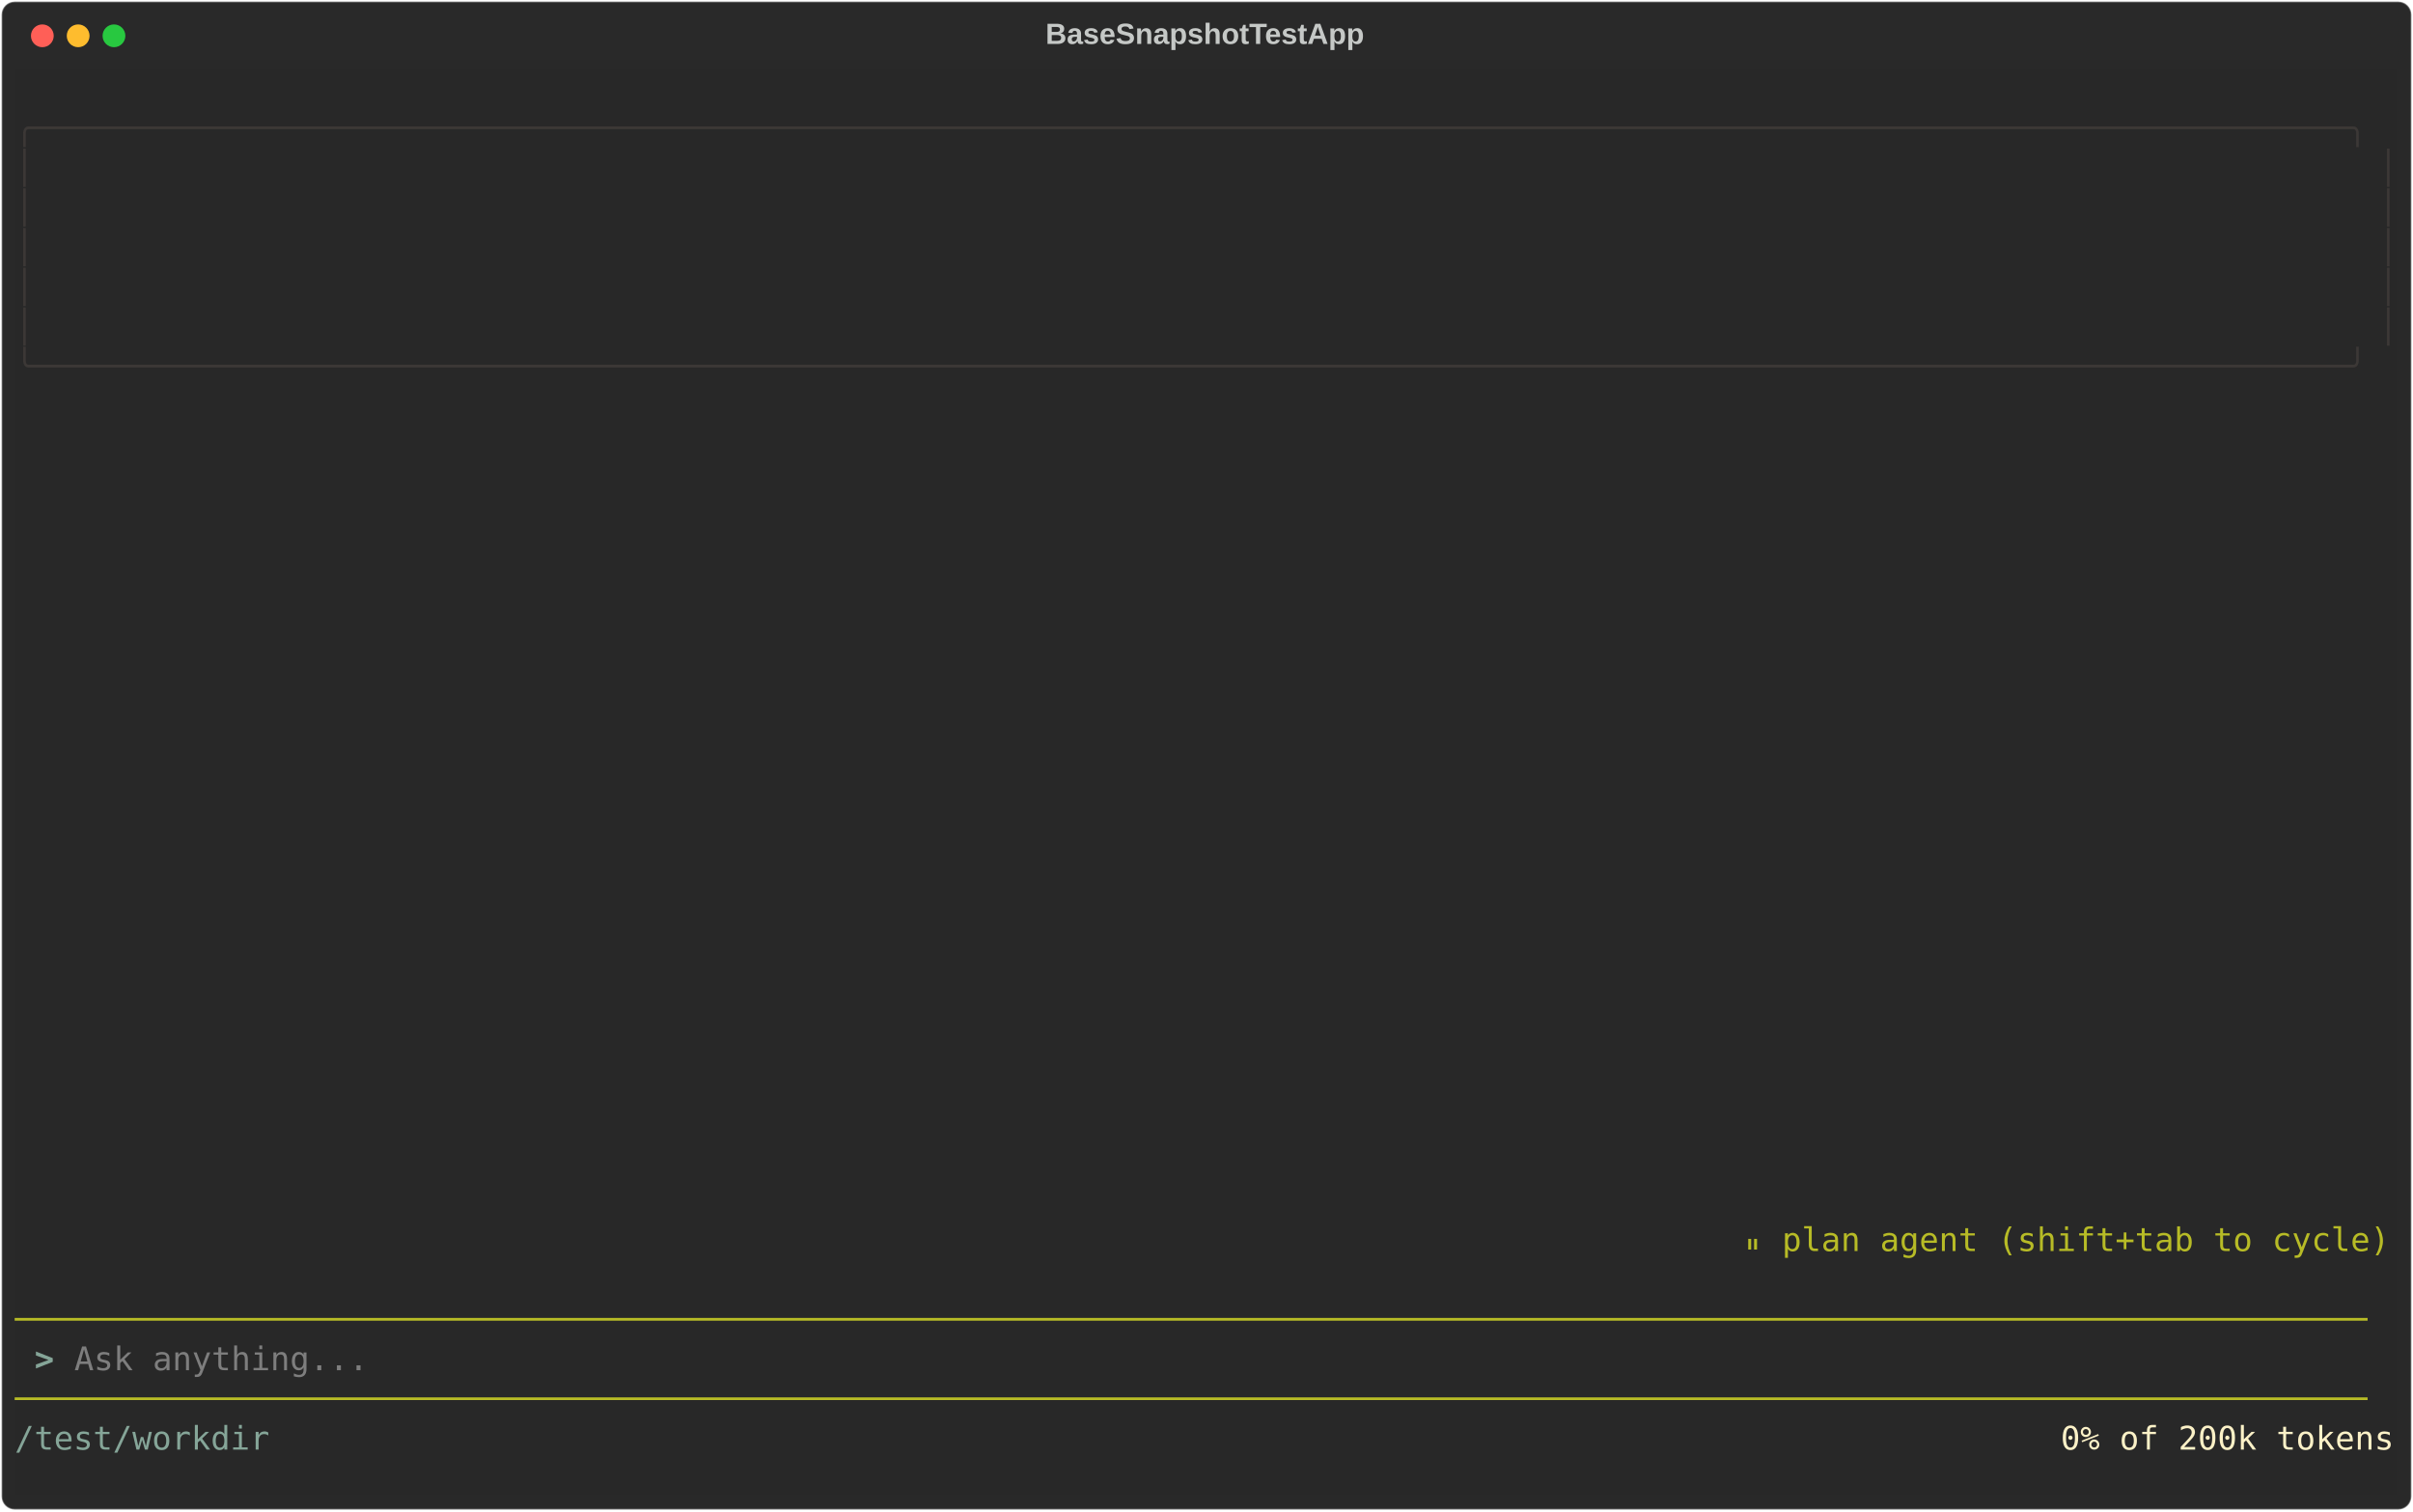
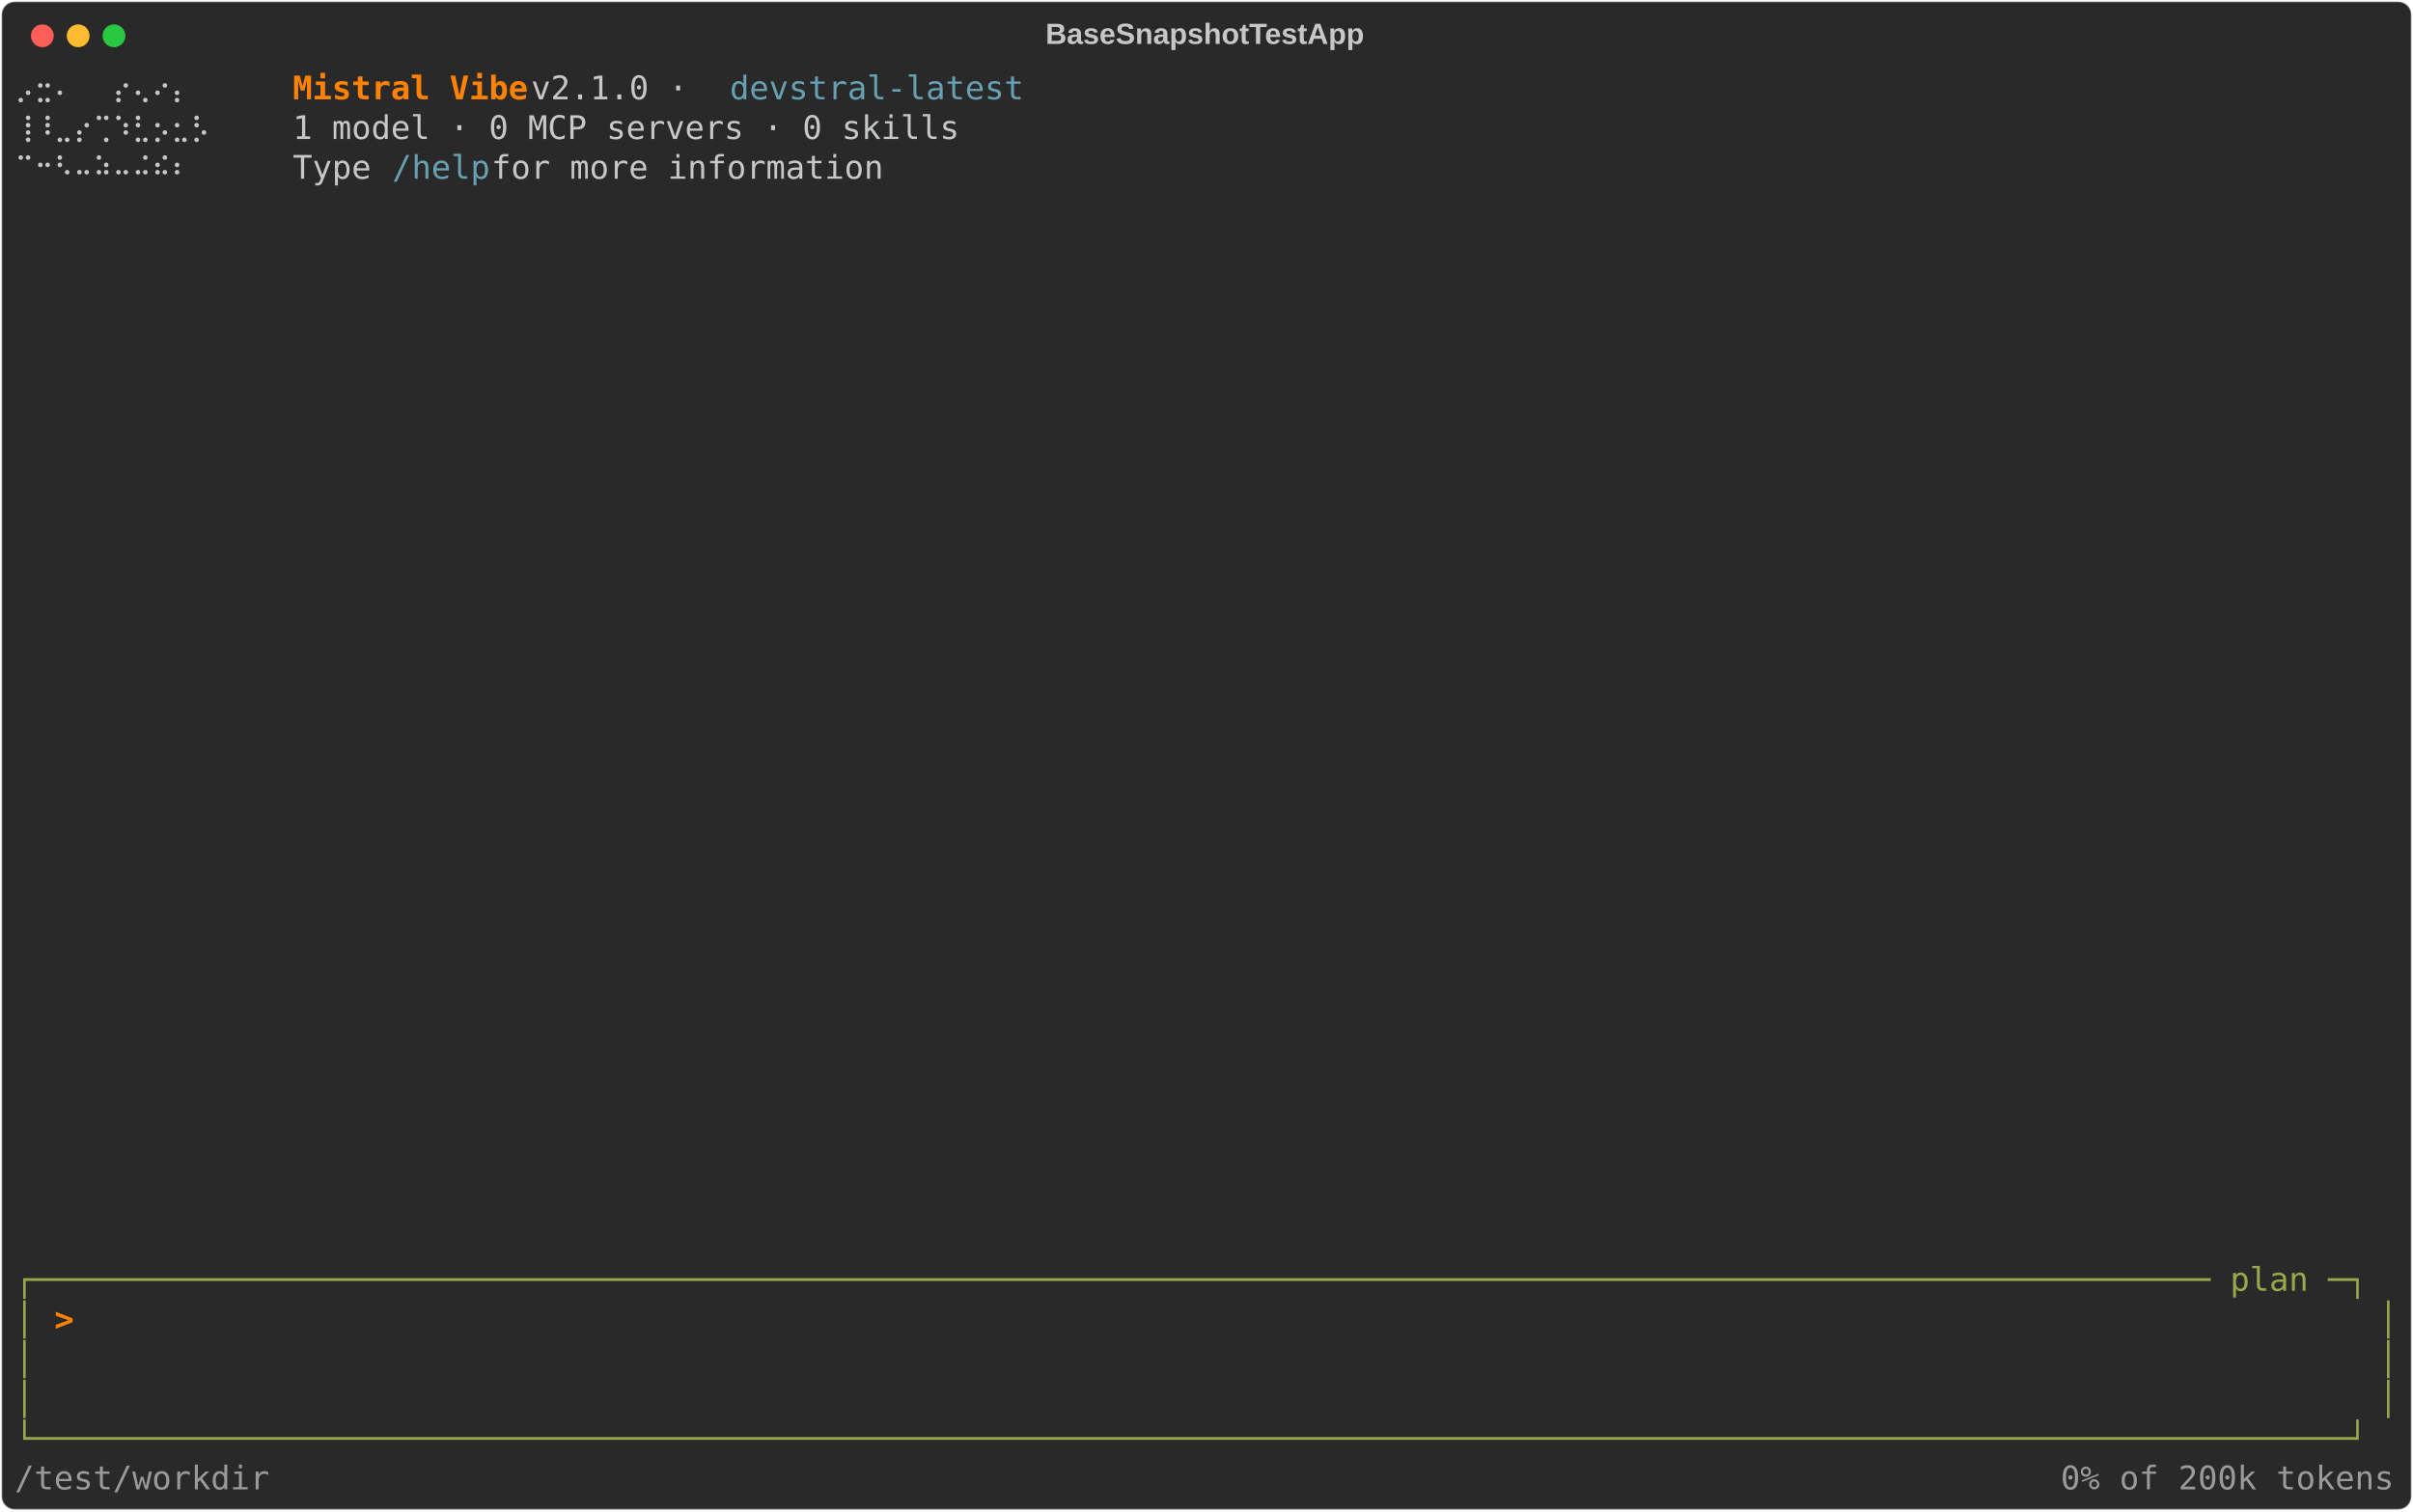
<svg xmlns="http://www.w3.org/2000/svg" class="rich-terminal" viewBox="0 0 1482 928.4">
  <style>

    @font-face {
        font-family: "Fira Code";
        src: local("FiraCode-Regular"),
                url("https://cdnjs.cloudflare.com/ajax/libs/firacode/6.2.0/woff2/FiraCode-Regular.woff2") format("woff2"),
                url("https://cdnjs.cloudflare.com/ajax/libs/firacode/6.2.0/woff/FiraCode-Regular.woff") format("woff");
        font-style: normal;
        font-weight: 400;
    }
    @font-face {
        font-family: "Fira Code";
        src: local("FiraCode-Bold"),
                url("https://cdnjs.cloudflare.com/ajax/libs/firacode/6.2.0/woff2/FiraCode-Bold.woff2") format("woff2"),
                url("https://cdnjs.cloudflare.com/ajax/libs/firacode/6.2.0/woff/FiraCode-Bold.woff") format("woff");
        font-style: bold;
        font-weight: 700;
    }

    .terminal-matrix {
        font-family: Fira Code, monospace;
        font-size: 20px;
        line-height: 24.4px;
        font-variant-east-asian: full-width;
    }

    .terminal-title {
        font-size: 18px;
        font-weight: bold;
        font-family: arial;
    }

    .terminal-r1 { fill: #c5c8c6 }
- .terminal-r2 { fill: #3c3836 }
- .terminal-r3 { fill: #fbf1c7 }
- .terminal-r4 { fill: #b7bb26 }
- .terminal-r5 { fill: #85a598;font-weight: bold }
- .terminal-r6 { fill: #7e7e7e }
- .terminal-r7 { fill: #85a598 }
+ .terminal-r2 { fill: #ff8205;font-weight: bold }
+ .terminal-r3 { fill: #68a0b3 }
+ .terminal-r4 { fill: #98a84b }
+ .terminal-r5 { fill: #9a9b99 }
    </style>
  <defs>
    <clipPath id="terminal-clip-terminal">
      <rect x="0" y="0" width="1463.0" height="877.4" />
    </clipPath>
    <clipPath id="terminal-line-0">
      <rect x="0" y="1.5" width="1464" height="24.65" />
    </clipPath>
    <clipPath id="terminal-line-1">
      <rect x="0" y="25.9" width="1464" height="24.65" />
    </clipPath>
    <clipPath id="terminal-line-2">
      <rect x="0" y="50.3" width="1464" height="24.65" />
    </clipPath>
    <clipPath id="terminal-line-3">
      <rect x="0" y="74.7" width="1464" height="24.65" />
    </clipPath>
    <clipPath id="terminal-line-4">
      <rect x="0" y="99.1" width="1464" height="24.65" />
    </clipPath>
    <clipPath id="terminal-line-5">
      <rect x="0" y="123.5" width="1464" height="24.65" />
    </clipPath>
    <clipPath id="terminal-line-6">
      <rect x="0" y="147.9" width="1464" height="24.65" />
    </clipPath>
    <clipPath id="terminal-line-7">
      <rect x="0" y="172.3" width="1464" height="24.65" />
    </clipPath>
    <clipPath id="terminal-line-8">
      <rect x="0" y="196.7" width="1464" height="24.65" />
    </clipPath>
    <clipPath id="terminal-line-9">
      <rect x="0" y="221.1" width="1464" height="24.65" />
    </clipPath>
    <clipPath id="terminal-line-10">
      <rect x="0" y="245.5" width="1464" height="24.65" />
    </clipPath>
    <clipPath id="terminal-line-11">
      <rect x="0" y="269.9" width="1464" height="24.65" />
    </clipPath>
    <clipPath id="terminal-line-12">
      <rect x="0" y="294.3" width="1464" height="24.65" />
    </clipPath>
    <clipPath id="terminal-line-13">
      <rect x="0" y="318.7" width="1464" height="24.65" />
    </clipPath>
    <clipPath id="terminal-line-14">
      <rect x="0" y="343.1" width="1464" height="24.65" />
    </clipPath>
    <clipPath id="terminal-line-15">
      <rect x="0" y="367.5" width="1464" height="24.65" />
    </clipPath>
    <clipPath id="terminal-line-16">
      <rect x="0" y="391.9" width="1464" height="24.65" />
    </clipPath>
    <clipPath id="terminal-line-17">
      <rect x="0" y="416.3" width="1464" height="24.65" />
    </clipPath>
    <clipPath id="terminal-line-18">
      <rect x="0" y="440.7" width="1464" height="24.65" />
    </clipPath>
    <clipPath id="terminal-line-19">
      <rect x="0" y="465.1" width="1464" height="24.65" />
    </clipPath>
    <clipPath id="terminal-line-20">
      <rect x="0" y="489.5" width="1464" height="24.65" />
    </clipPath>
    <clipPath id="terminal-line-21">
      <rect x="0" y="513.9" width="1464" height="24.65" />
    </clipPath>
    <clipPath id="terminal-line-22">
      <rect x="0" y="538.3" width="1464" height="24.65" />
    </clipPath>
    <clipPath id="terminal-line-23">
      <rect x="0" y="562.7" width="1464" height="24.65" />
    </clipPath>
    <clipPath id="terminal-line-24">
      <rect x="0" y="587.1" width="1464" height="24.65" />
    </clipPath>
    <clipPath id="terminal-line-25">
      <rect x="0" y="611.5" width="1464" height="24.65" />
    </clipPath>
    <clipPath id="terminal-line-26">
      <rect x="0" y="635.9" width="1464" height="24.65" />
    </clipPath>
    <clipPath id="terminal-line-27">
      <rect x="0" y="660.3" width="1464" height="24.65" />
    </clipPath>
    <clipPath id="terminal-line-28">
      <rect x="0" y="684.7" width="1464" height="24.65" />
    </clipPath>
    <clipPath id="terminal-line-29">
      <rect x="0" y="709.1" width="1464" height="24.65" />
    </clipPath>
    <clipPath id="terminal-line-30">
      <rect x="0" y="733.5" width="1464" height="24.65" />
    </clipPath>
    <clipPath id="terminal-line-31">
      <rect x="0" y="757.9" width="1464" height="24.65" />
    </clipPath>
    <clipPath id="terminal-line-32">
      <rect x="0" y="782.3" width="1464" height="24.65" />
    </clipPath>
    <clipPath id="terminal-line-33">
      <rect x="0" y="806.7" width="1464" height="24.65" />
    </clipPath>
    <clipPath id="terminal-line-34">
      <rect x="0" y="831.1" width="1464" height="24.65" />
    </clipPath>
  </defs>
  <rect fill="#292929" stroke="rgba(255,255,255,0.35)" stroke-width="1" x="1" y="1" width="1480" height="926.4" rx="8" />
  <text class="terminal-title" fill="#c5c8c6" text-anchor="middle" x="740" y="27">BaseSnapshotTestApp</text>
  <g transform="translate(26,22)">
    <circle cx="0" cy="0" r="7" fill="#ff5f57" />
    <circle cx="22" cy="0" r="7" fill="#febc2e" />
    <circle cx="44" cy="0" r="7" fill="#28c840" />
  </g>
  <g transform="translate(9, 41)" clip-path="url(#terminal-clip-terminal)">
-     <rect fill="#282828" x="0" y="1.5" width="1464" height="24.65" shape-rendering="crispEdges" />
-     <rect fill="#282828" x="0" y="25.9" width="1464" height="24.65" shape-rendering="crispEdges" />
-     <rect fill="#282828" x="0" y="50.3" width="12.2" height="24.65" shape-rendering="crispEdges" />
-     <rect fill="#282828" x="12.2" y="50.3" width="1439.6" height="24.65" shape-rendering="crispEdges" />
-     <rect fill="#282828" x="1451.8" y="50.3" width="12.2" height="24.65" shape-rendering="crispEdges" />
-     <rect fill="#282828" x="0" y="74.7" width="12.2" height="24.65" shape-rendering="crispEdges" />
-     <rect fill="#282828" x="12.2" y="74.7" width="1439.6" height="24.65" shape-rendering="crispEdges" />
-     <rect fill="#282828" x="1451.8" y="74.7" width="12.2" height="24.65" shape-rendering="crispEdges" />
-     <rect fill="#282828" x="0" y="99.1" width="12.2" height="24.65" shape-rendering="crispEdges" />
-     <rect fill="#282828" x="12.2" y="99.1" width="707.6" height="24.65" shape-rendering="crispEdges" />
-     <rect fill="#282828" x="719.8" y="99.1" width="12.2" height="24.65" shape-rendering="crispEdges" />
-     <rect fill="#282828" x="732" y="99.1" width="719.8" height="24.65" shape-rendering="crispEdges" />
-     <rect fill="#282828" x="1451.8" y="99.1" width="12.2" height="24.65" shape-rendering="crispEdges" />
-     <rect fill="#282828" x="0" y="123.5" width="12.2" height="24.65" shape-rendering="crispEdges" />
-     <rect fill="#282828" x="12.2" y="123.5" width="1439.6" height="24.65" shape-rendering="crispEdges" />
-     <rect fill="#282828" x="1451.8" y="123.5" width="12.2" height="24.65" shape-rendering="crispEdges" />
-     <rect fill="#282828" x="0" y="147.9" width="12.2" height="24.65" shape-rendering="crispEdges" />
-     <rect fill="#282828" x="12.2" y="147.9" width="1439.6" height="24.65" shape-rendering="crispEdges" />
-     <rect fill="#282828" x="1451.8" y="147.9" width="12.2" height="24.65" shape-rendering="crispEdges" />
-     <rect fill="#282828" x="0" y="172.3" width="1464" height="24.65" shape-rendering="crispEdges" />
-     <rect fill="#282828" x="0" y="196.7" width="1464" height="24.65" shape-rendering="crispEdges" />
-     <rect fill="#282828" x="0" y="221.1" width="1464" height="24.65" shape-rendering="crispEdges" />
-     <rect fill="#282828" x="0" y="245.5" width="1464" height="24.65" shape-rendering="crispEdges" />
-     <rect fill="#282828" x="0" y="269.9" width="1464" height="24.65" shape-rendering="crispEdges" />
-     <rect fill="#282828" x="0" y="294.3" width="1464" height="24.65" shape-rendering="crispEdges" />
-     <rect fill="#282828" x="0" y="318.7" width="1464" height="24.65" shape-rendering="crispEdges" />
-     <rect fill="#282828" x="0" y="343.1" width="1464" height="24.65" shape-rendering="crispEdges" />
-     <rect fill="#282828" x="0" y="367.5" width="1464" height="24.65" shape-rendering="crispEdges" />
-     <rect fill="#282828" x="0" y="391.9" width="1464" height="24.65" shape-rendering="crispEdges" />
-     <rect fill="#282828" x="0" y="416.3" width="1464" height="24.65" shape-rendering="crispEdges" />
-     <rect fill="#282828" x="0" y="440.7" width="1464" height="24.65" shape-rendering="crispEdges" />
-     <rect fill="#282828" x="0" y="465.1" width="1464" height="24.65" shape-rendering="crispEdges" />
-     <rect fill="#282828" x="0" y="489.5" width="1464" height="24.65" shape-rendering="crispEdges" />
-     <rect fill="#282828" x="0" y="513.9" width="1464" height="24.65" shape-rendering="crispEdges" />
-     <rect fill="#282828" x="0" y="538.3" width="1464" height="24.65" shape-rendering="crispEdges" />
-     <rect fill="#282828" x="0" y="562.7" width="1464" height="24.65" shape-rendering="crispEdges" />
-     <rect fill="#282828" x="0" y="587.1" width="1464" height="24.65" shape-rendering="crispEdges" />
-     <rect fill="#282828" x="0" y="611.5" width="1464" height="24.65" shape-rendering="crispEdges" />
-     <rect fill="#282828" x="0" y="635.9" width="1464" height="24.65" shape-rendering="crispEdges" />
-     <rect fill="#282828" x="0" y="660.3" width="1464" height="24.65" shape-rendering="crispEdges" />
-     <rect fill="#282828" x="0" y="684.7" width="1464" height="24.65" shape-rendering="crispEdges" />
-     <rect fill="#282828" x="0" y="709.1" width="0" height="24.65" shape-rendering="crispEdges" />
-     <rect fill="#282828" x="0" y="709.1" width="1061.4" height="24.65" shape-rendering="crispEdges" />
-     <rect fill="#282828" x="1061.4" y="709.1" width="402.6" height="24.65" shape-rendering="crispEdges" />
-     <rect fill="#282828" x="0" y="733.5" width="0" height="24.65" shape-rendering="crispEdges" />
-     <rect fill="#282828" x="0" y="733.5" width="1464" height="24.65" shape-rendering="crispEdges" />
-     <rect fill="#282828" x="0" y="757.9" width="1464" height="24.65" shape-rendering="crispEdges" />
-     <rect fill="#282828" x="0" y="782.3" width="12.2" height="24.65" shape-rendering="crispEdges" />
-     <rect fill="#282828" x="12.2" y="782.3" width="12.2" height="24.65" shape-rendering="crispEdges" />
-     <rect fill="#282828" x="24.4" y="782.3" width="12.2" height="24.65" shape-rendering="crispEdges" />
-     <rect fill="#282828" x="36.6" y="782.3" width="183" height="24.65" shape-rendering="crispEdges" />
-     <rect fill="#282828" x="219.6" y="782.3" width="1244.4" height="24.65" shape-rendering="crispEdges" />
-     <rect fill="#282828" x="0" y="806.7" width="1464" height="24.65" shape-rendering="crispEdges" />
-     <rect fill="#282828" x="0" y="831.1" width="158.6" height="24.65" shape-rendering="crispEdges" />
-     <rect fill="#282828" x="158.6" y="831.1" width="0" height="24.65" shape-rendering="crispEdges" />
-     <rect fill="#282828" x="158.6" y="831.1" width="1098" height="24.65" shape-rendering="crispEdges" />
-     <rect fill="#282828" x="1256.6" y="831.1" width="207.4" height="24.65" shape-rendering="crispEdges" />
-     <rect fill="#282828" x="0" y="855.5" width="1464" height="24.65" shape-rendering="crispEdges" />
    <g class="terminal-matrix">
+       <text class="terminal-r1" x="0" y="20" textLength="134.2" clip-path="url(#terminal-line-0)">  ⡠⣒⠄  ⡔⢄⠔⡄</text>
+       <text class="terminal-r2" x="170.8" y="20" textLength="146.4" clip-path="url(#terminal-line-0)">Mistral Vibe</text>
+       <text class="terminal-r1" x="317.2" y="20" textLength="122" clip-path="url(#terminal-line-0)"> v2.1.0 · </text>
+       <text class="terminal-r3" x="439.2" y="20" textLength="183" clip-path="url(#terminal-line-0)">devstral-latest</text>
      <text class="terminal-r1" x="1464" y="20" textLength="12.2" clip-path="url(#terminal-line-0)">
</text>
-       <text class="terminal-r2" x="0" y="44.4" textLength="1464" clip-path="url(#terminal-line-1)">╭──────────────────────────────────────────────────────────────────────────────────────────────────────────────────────╮</text>
+       <text class="terminal-r1" x="0" y="44.4" textLength="134.2" clip-path="url(#terminal-line-1)"> ⢸⠸⣀⡔⢉⠱⣃⡢⣂⡣</text>
+       <text class="terminal-r1" x="170.8" y="44.4" textLength="414.8" clip-path="url(#terminal-line-1)">1 model · 0 MCP servers · 0 skills</text>
      <text class="terminal-r1" x="1464" y="44.4" textLength="12.2" clip-path="url(#terminal-line-1)">
</text>
-       <text class="terminal-r2" x="0" y="68.8" textLength="12.2" clip-path="url(#terminal-line-2)">│</text>
-       <text class="terminal-r2" x="1451.8" y="68.8" textLength="12.2" clip-path="url(#terminal-line-2)">│</text>
+       <text class="terminal-r1" x="0" y="68.8" textLength="134.2" clip-path="url(#terminal-line-2)">  ⠉⠒⠣⠤⠵⠤⠬⠮⠆</text>
+       <text class="terminal-r1" x="170.8" y="68.8" textLength="61" clip-path="url(#terminal-line-2)">Type </text>
+       <text class="terminal-r3" x="231.8" y="68.8" textLength="61" clip-path="url(#terminal-line-2)">/help</text>
+       <text class="terminal-r1" x="292.8" y="68.8" textLength="256.2" clip-path="url(#terminal-line-2)"> for more information</text>
      <text class="terminal-r1" x="1464" y="68.8" textLength="12.2" clip-path="url(#terminal-line-2)">
</text>
-       <text class="terminal-r2" x="0" y="93.2" textLength="12.2" clip-path="url(#terminal-line-3)">│</text>
-       <text class="terminal-r2" x="1451.8" y="93.2" textLength="12.2" clip-path="url(#terminal-line-3)">│</text>
      <text class="terminal-r1" x="1464" y="93.2" textLength="12.2" clip-path="url(#terminal-line-3)">
</text>
-       <text class="terminal-r2" x="0" y="117.6" textLength="12.2" clip-path="url(#terminal-line-4)">│</text>
-       <text class="terminal-r2" x="1451.8" y="117.6" textLength="12.2" clip-path="url(#terminal-line-4)">│</text>
      <text class="terminal-r1" x="1464" y="117.6" textLength="12.2" clip-path="url(#terminal-line-4)">
</text>
-       <text class="terminal-r2" x="0" y="142" textLength="12.2" clip-path="url(#terminal-line-5)">│</text>
-       <text class="terminal-r2" x="1451.8" y="142" textLength="12.2" clip-path="url(#terminal-line-5)">│</text>
      <text class="terminal-r1" x="1464" y="142" textLength="12.2" clip-path="url(#terminal-line-5)">
</text>
-       <text class="terminal-r2" x="0" y="166.4" textLength="12.2" clip-path="url(#terminal-line-6)">│</text>
-       <text class="terminal-r2" x="1451.8" y="166.4" textLength="12.2" clip-path="url(#terminal-line-6)">│</text>
      <text class="terminal-r1" x="1464" y="166.4" textLength="12.2" clip-path="url(#terminal-line-6)">
</text>
-       <text class="terminal-r2" x="0" y="190.8" textLength="1464" clip-path="url(#terminal-line-7)">╰──────────────────────────────────────────────────────────────────────────────────────────────────────────────────────╯</text>
      <text class="terminal-r1" x="1464" y="190.8" textLength="12.2" clip-path="url(#terminal-line-7)">
</text>
      <text class="terminal-r1" x="1464" y="215.2" textLength="12.2" clip-path="url(#terminal-line-8)">
</text>
      <text class="terminal-r1" x="1464" y="239.6" textLength="12.2" clip-path="url(#terminal-line-9)">
</text>
      <text class="terminal-r1" x="1464" y="264" textLength="12.2" clip-path="url(#terminal-line-10)">
</text>
      <text class="terminal-r1" x="1464" y="288.4" textLength="12.2" clip-path="url(#terminal-line-11)">
</text>
      <text class="terminal-r1" x="1464" y="312.8" textLength="12.2" clip-path="url(#terminal-line-12)">
</text>
      <text class="terminal-r1" x="1464" y="337.2" textLength="12.2" clip-path="url(#terminal-line-13)">
</text>
      <text class="terminal-r1" x="1464" y="361.6" textLength="12.2" clip-path="url(#terminal-line-14)">
</text>
      <text class="terminal-r1" x="1464" y="386" textLength="12.2" clip-path="url(#terminal-line-15)">
</text>
      <text class="terminal-r1" x="1464" y="410.4" textLength="12.2" clip-path="url(#terminal-line-16)">
</text>
      <text class="terminal-r1" x="1464" y="434.8" textLength="12.2" clip-path="url(#terminal-line-17)">
</text>
      <text class="terminal-r1" x="1464" y="459.2" textLength="12.2" clip-path="url(#terminal-line-18)">
</text>
      <text class="terminal-r1" x="1464" y="483.6" textLength="12.2" clip-path="url(#terminal-line-19)">
</text>
      <text class="terminal-r1" x="1464" y="508" textLength="12.2" clip-path="url(#terminal-line-20)">
</text>
      <text class="terminal-r1" x="1464" y="532.4" textLength="12.2" clip-path="url(#terminal-line-21)">
</text>
      <text class="terminal-r1" x="1464" y="556.8" textLength="12.2" clip-path="url(#terminal-line-22)">
</text>
      <text class="terminal-r1" x="1464" y="581.2" textLength="12.2" clip-path="url(#terminal-line-23)">
</text>
      <text class="terminal-r1" x="1464" y="605.6" textLength="12.2" clip-path="url(#terminal-line-24)">
</text>
      <text class="terminal-r1" x="1464" y="630" textLength="12.2" clip-path="url(#terminal-line-25)">
</text>
      <text class="terminal-r1" x="1464" y="654.4" textLength="12.2" clip-path="url(#terminal-line-26)">
</text>
      <text class="terminal-r1" x="1464" y="678.8" textLength="12.2" clip-path="url(#terminal-line-27)">
</text>
      <text class="terminal-r1" x="1464" y="703.2" textLength="12.2" clip-path="url(#terminal-line-28)">
</text>
-       <text class="terminal-r4" x="1061.4" y="727.6" textLength="402.6" clip-path="url(#terminal-line-29)">⏸ plan agent (shift+tab to cycle)</text>
      <text class="terminal-r1" x="1464" y="727.6" textLength="12.2" clip-path="url(#terminal-line-29)">
</text>
+       <text class="terminal-r4" x="0" y="752" textLength="1464" clip-path="url(#terminal-line-30)">┌─────────────────────────────────────────────────────────────────────────────────────────────────────────────── plan ─┐</text>
      <text class="terminal-r1" x="1464" y="752" textLength="12.2" clip-path="url(#terminal-line-30)">
</text>
-       <text class="terminal-r4" x="0" y="776.4" textLength="1464" clip-path="url(#terminal-line-31)">────────────────────────────────────────────────────────────────────────────────────────────────────────────────────────</text>
+       <text class="terminal-r4" x="0" y="776.4" textLength="12.2" clip-path="url(#terminal-line-31)">│</text>
+       <text class="terminal-r2" x="24.4" y="776.4" textLength="12.2" clip-path="url(#terminal-line-31)">&gt;</text>
+       <text class="terminal-r4" x="1451.8" y="776.4" textLength="12.2" clip-path="url(#terminal-line-31)">│</text>
      <text class="terminal-r1" x="1464" y="776.4" textLength="12.2" clip-path="url(#terminal-line-31)">
</text>
-       <text class="terminal-r5" x="12.2" y="800.8" textLength="12.2" clip-path="url(#terminal-line-32)">&gt;</text>
-       <text class="terminal-r6" x="36.6" y="800.8" textLength="183" clip-path="url(#terminal-line-32)">Ask anything...</text>
+       <text class="terminal-r4" x="0" y="800.8" textLength="12.2" clip-path="url(#terminal-line-32)">│</text>
+       <text class="terminal-r4" x="1451.8" y="800.8" textLength="12.2" clip-path="url(#terminal-line-32)">│</text>
      <text class="terminal-r1" x="1464" y="800.8" textLength="12.2" clip-path="url(#terminal-line-32)">
</text>
-       <text class="terminal-r4" x="0" y="825.2" textLength="1464" clip-path="url(#terminal-line-33)">────────────────────────────────────────────────────────────────────────────────────────────────────────────────────────</text>
+       <text class="terminal-r4" x="0" y="825.2" textLength="12.2" clip-path="url(#terminal-line-33)">│</text>
+       <text class="terminal-r4" x="1451.8" y="825.2" textLength="12.2" clip-path="url(#terminal-line-33)">│</text>
      <text class="terminal-r1" x="1464" y="825.2" textLength="12.2" clip-path="url(#terminal-line-33)">
</text>
-       <text class="terminal-r7" x="0" y="849.6" textLength="158.6" clip-path="url(#terminal-line-34)">/test/workdir</text>
-       <text class="terminal-r3" x="1256.6" y="849.6" textLength="207.4" clip-path="url(#terminal-line-34)">0% of 200k tokens</text>
+       <text class="terminal-r4" x="0" y="849.6" textLength="1464" clip-path="url(#terminal-line-34)">└──────────────────────────────────────────────────────────────────────────────────────────────────────────────────────┘</text>
      <text class="terminal-r1" x="1464" y="849.6" textLength="12.2" clip-path="url(#terminal-line-34)">
</text>
+       <text class="terminal-r5" x="0" y="874" textLength="158.6" clip-path="url(#terminal-line-35)">/test/workdir</text>
+       <text class="terminal-r5" x="1256.6" y="874" textLength="207.4" clip-path="url(#terminal-line-35)">0% of 200k tokens</text>
    </g>
  </g>
</svg>
